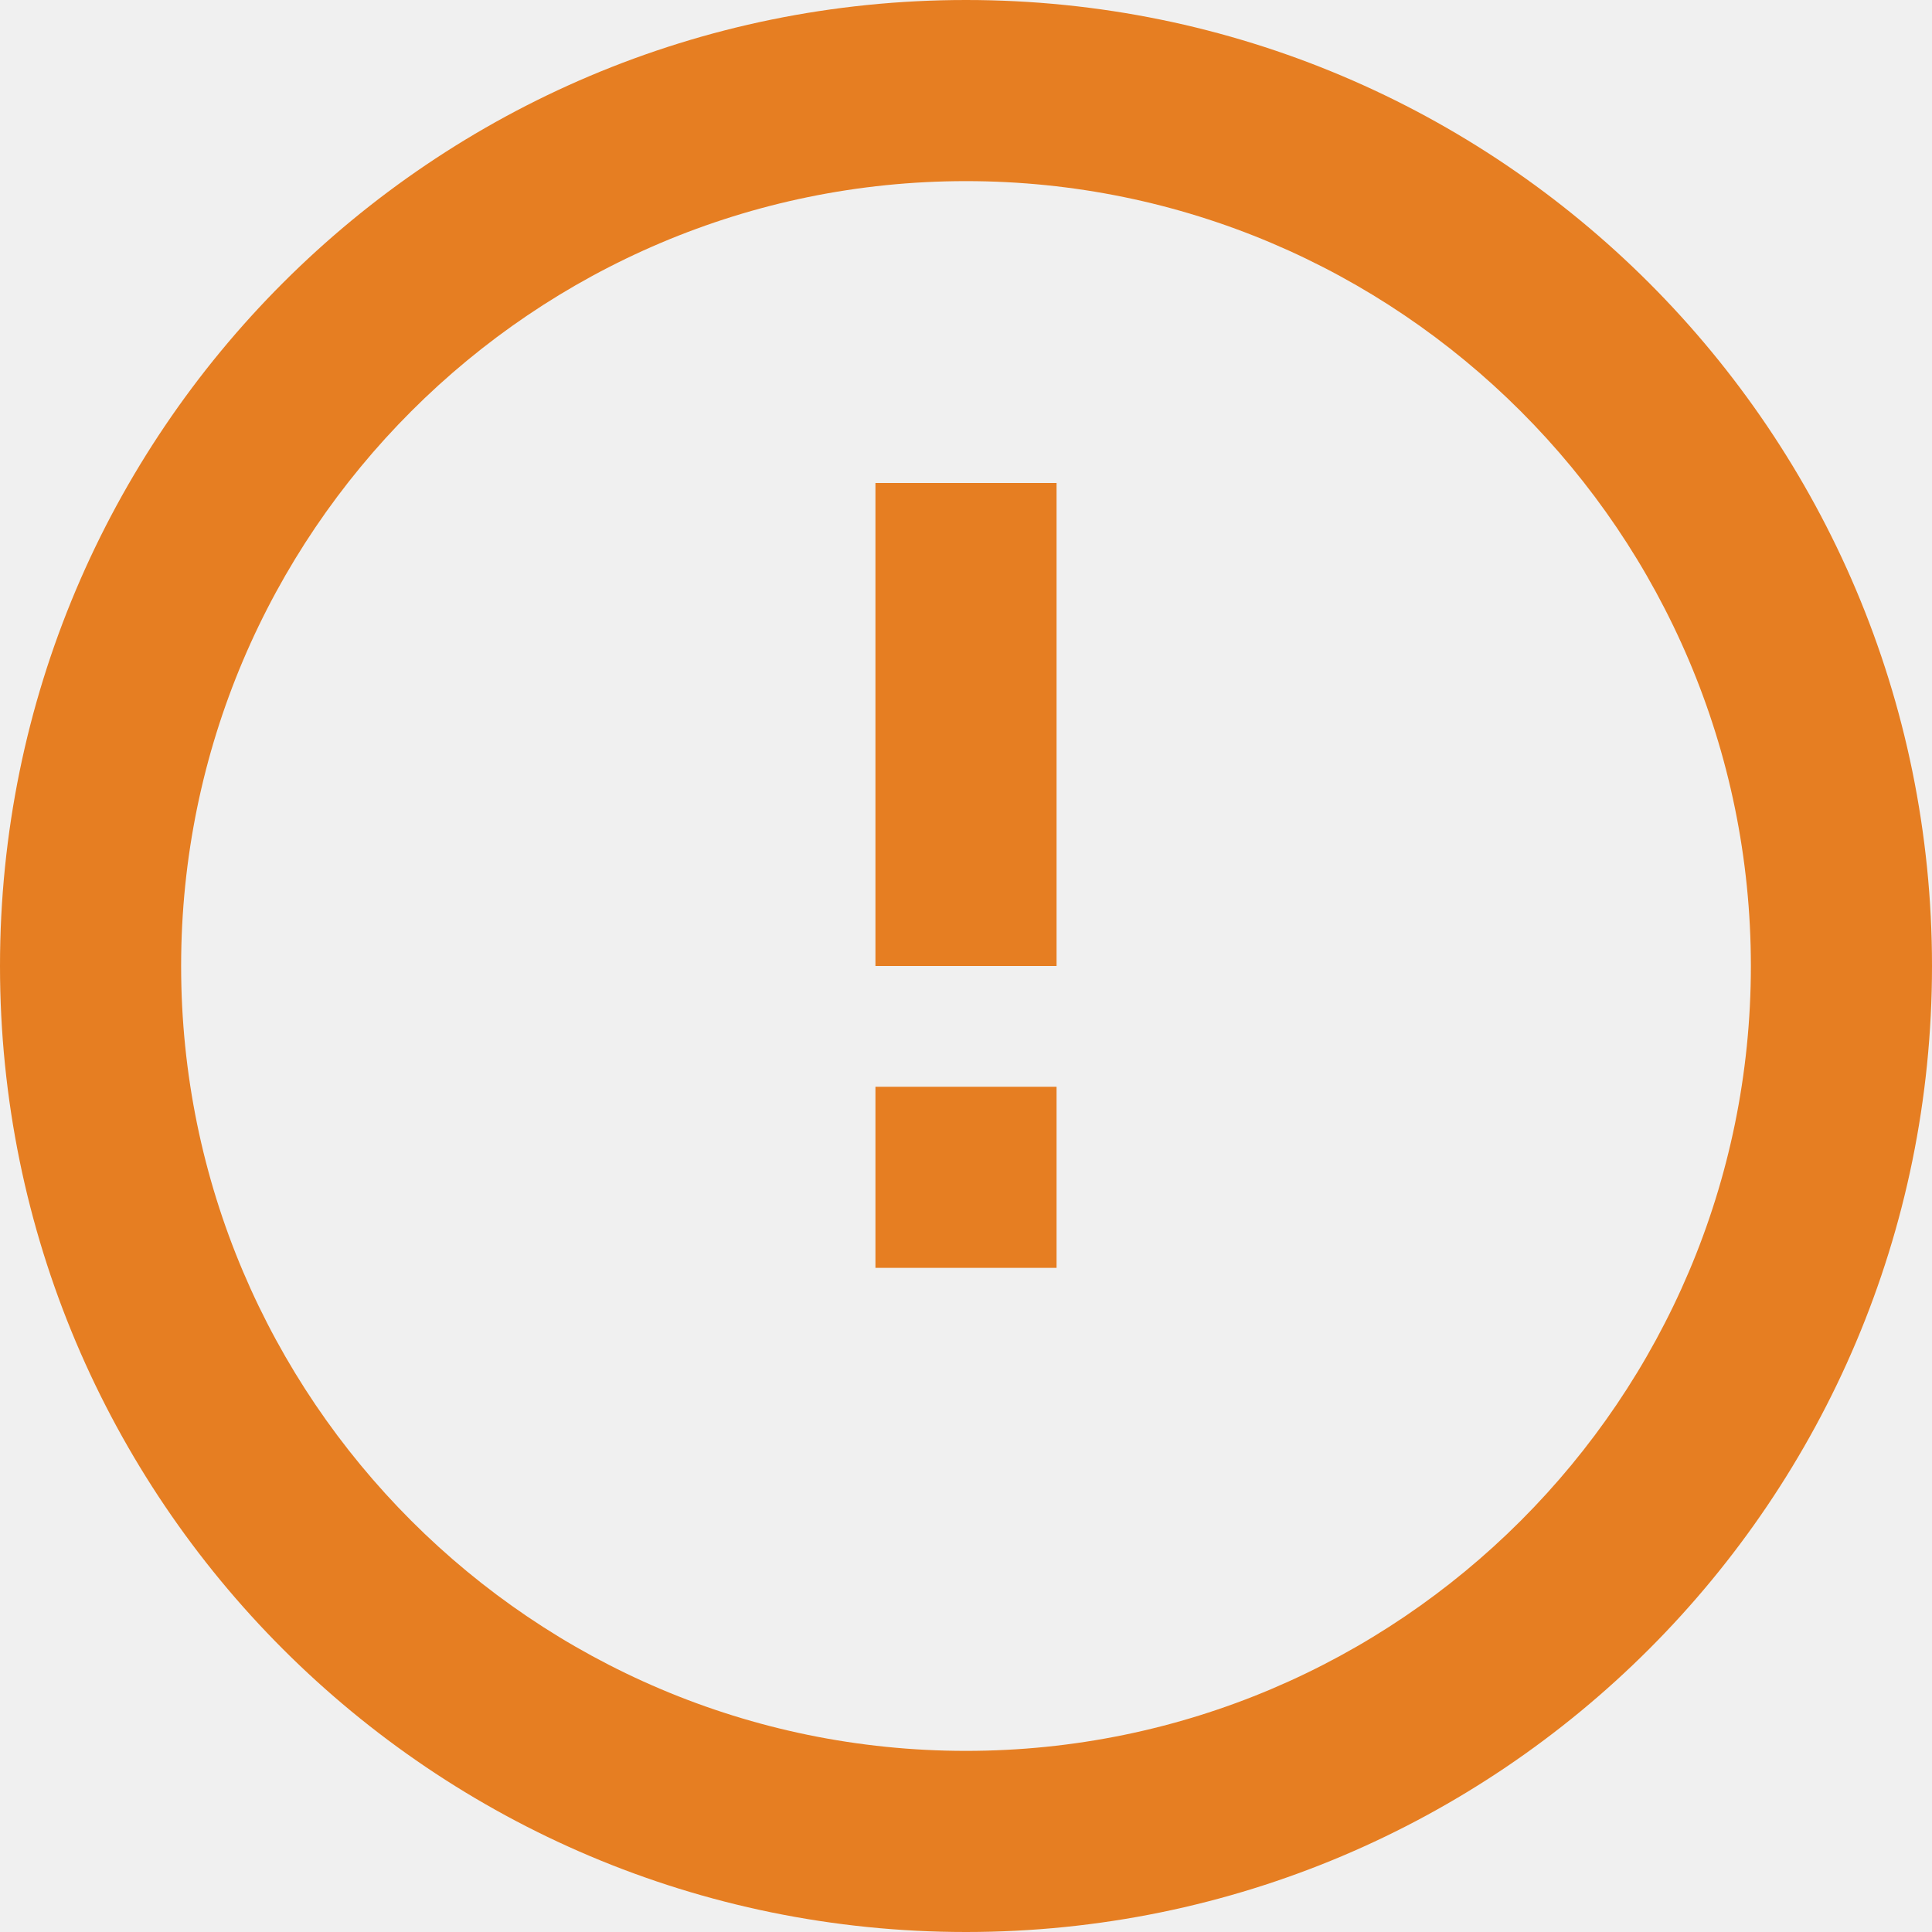
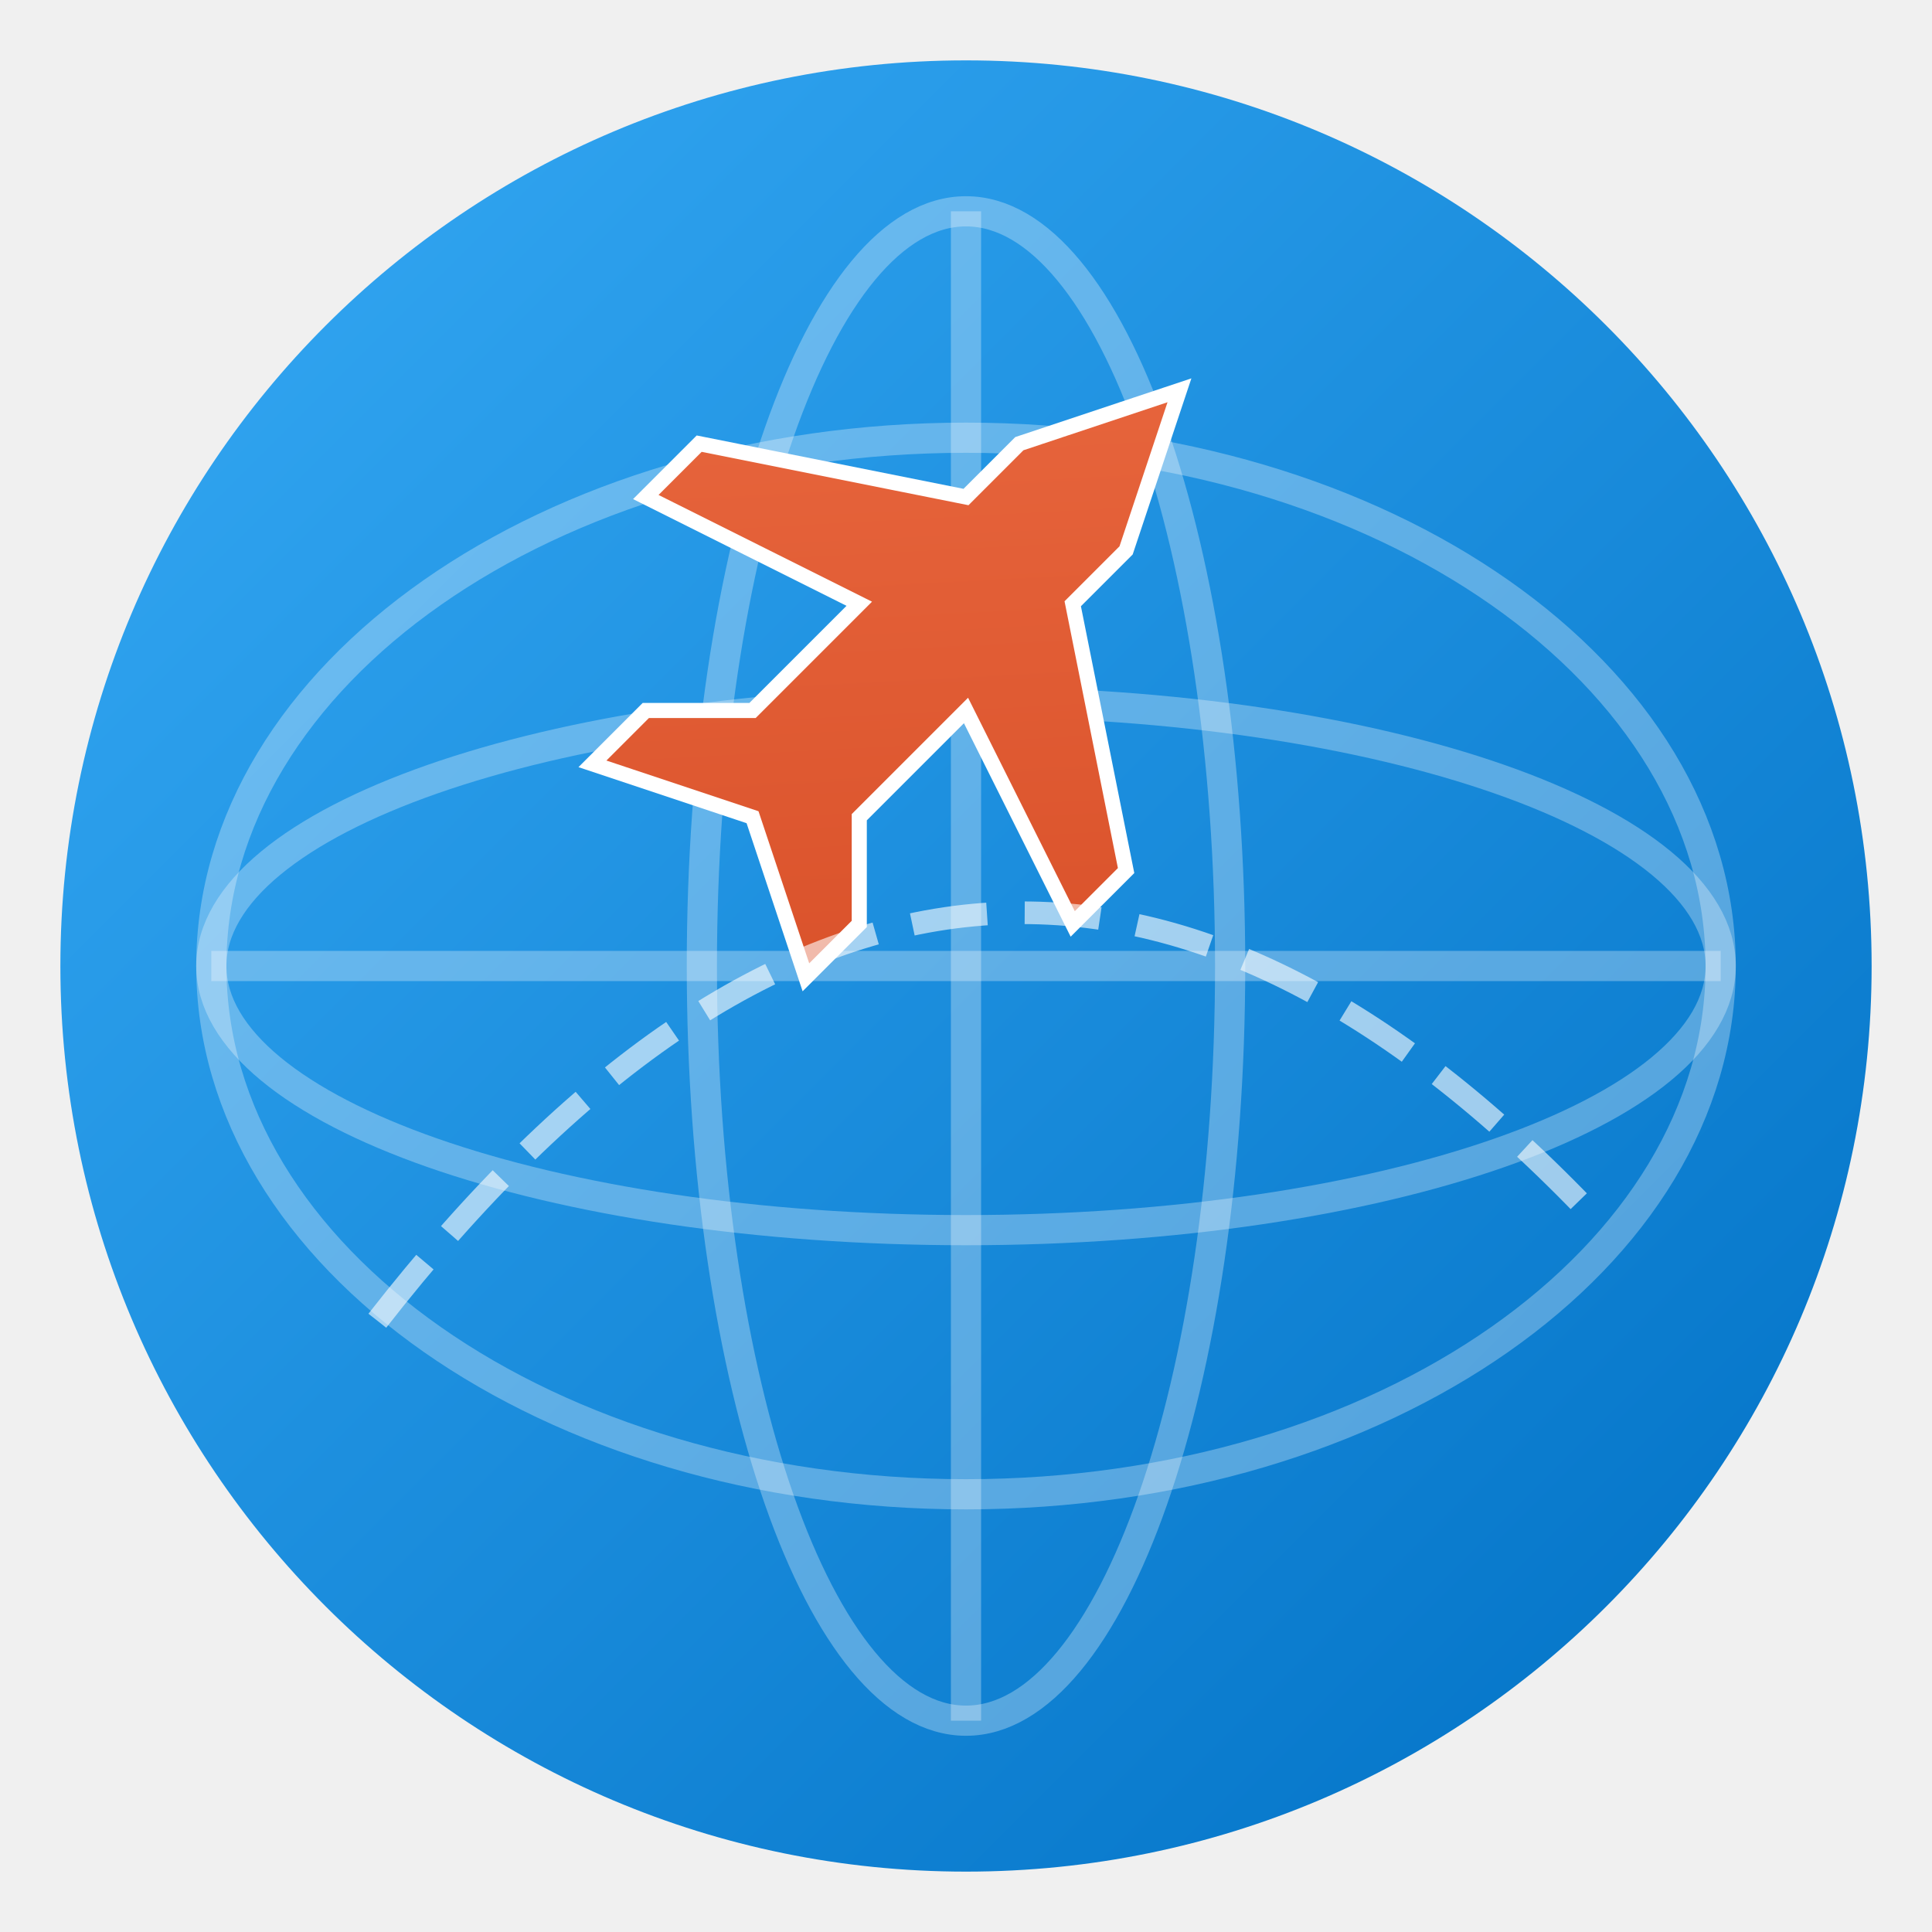
- <svg xmlns="http://www.w3.org/2000/svg" viewBox="0 0 512 512" fill="#E67E22">
-   <path d="M256 0C114.6 0 0 114.6 0 256s114.6 256 256 256 256-114.6 256-256S397.4 0 256 0zm0 464c-114.7 0-208-93.3-208-208S141.3 48 256 48s208 93.3 208 208-93.3 208-208 208zm-24-336h48v128h-48zm0 160h48v48h-48z" />
+ <svg xmlns="http://www.w3.org/2000/svg" viewBox="0 0 512 512">
+   <defs>
+     <linearGradient id="globeGrad" x1="0%" y1="0%" x2="100%" y2="100%">
+       <stop offset="0%" style="stop-color:#36aaf5;stop-opacity:1" />
+       <stop offset="100%" style="stop-color:#0070c4;stop-opacity:1" />
+     </linearGradient>
+     <linearGradient id="planeGrad" x1="0%" y1="0%" x2="100%" y2="100%">
+       <stop offset="0%" style="stop-color:#eb6b42;stop-opacity:1" />
+       <stop offset="100%" style="stop-color:#d84f28;stop-opacity:1" />
+     </linearGradient>
+   </defs>
+   <circle cx="256" cy="256" r="240" fill="url(#globeGrad)" />
+   <ellipse cx="256" cy="256" rx="200" ry="70" fill="none" stroke="#fff" stroke-width="8" opacity="0.3" />
+   <ellipse cx="256" cy="256" rx="200" ry="140" fill="none" stroke="#fff" stroke-width="8" opacity="0.3" />
+   <ellipse cx="256" cy="256" rx="70" ry="200" fill="none" stroke="#fff" stroke-width="8" opacity="0.3" />
+   <line x1="56" y1="256" x2="456" y2="256" stroke="#fff" stroke-width="8" opacity="0.3" />
+   <line x1="256" y1="56" x2="256" y2="456" stroke="#fff" stroke-width="8" opacity="0.3" />
+   <g transform="translate(256, 160) rotate(45)">
+     <path d="M0,-80 L20,-40 L20,-20 L80,20 L80,40 L20,20 L20,60 L40,80 L40,100 L0,80 L-40,100 L-40,80 L-20,60 L-20,20 L-80,40 L-80,20 L-20,-20 L-20,-40 Z" fill="url(#planeGrad)" stroke="#fff" stroke-width="4" />
+   </g>
+   <path d="M100,350 Q256,150 420,320" fill="none" stroke="#fff" stroke-width="6" stroke-dasharray="20,10" opacity="0.6" />
</svg>
